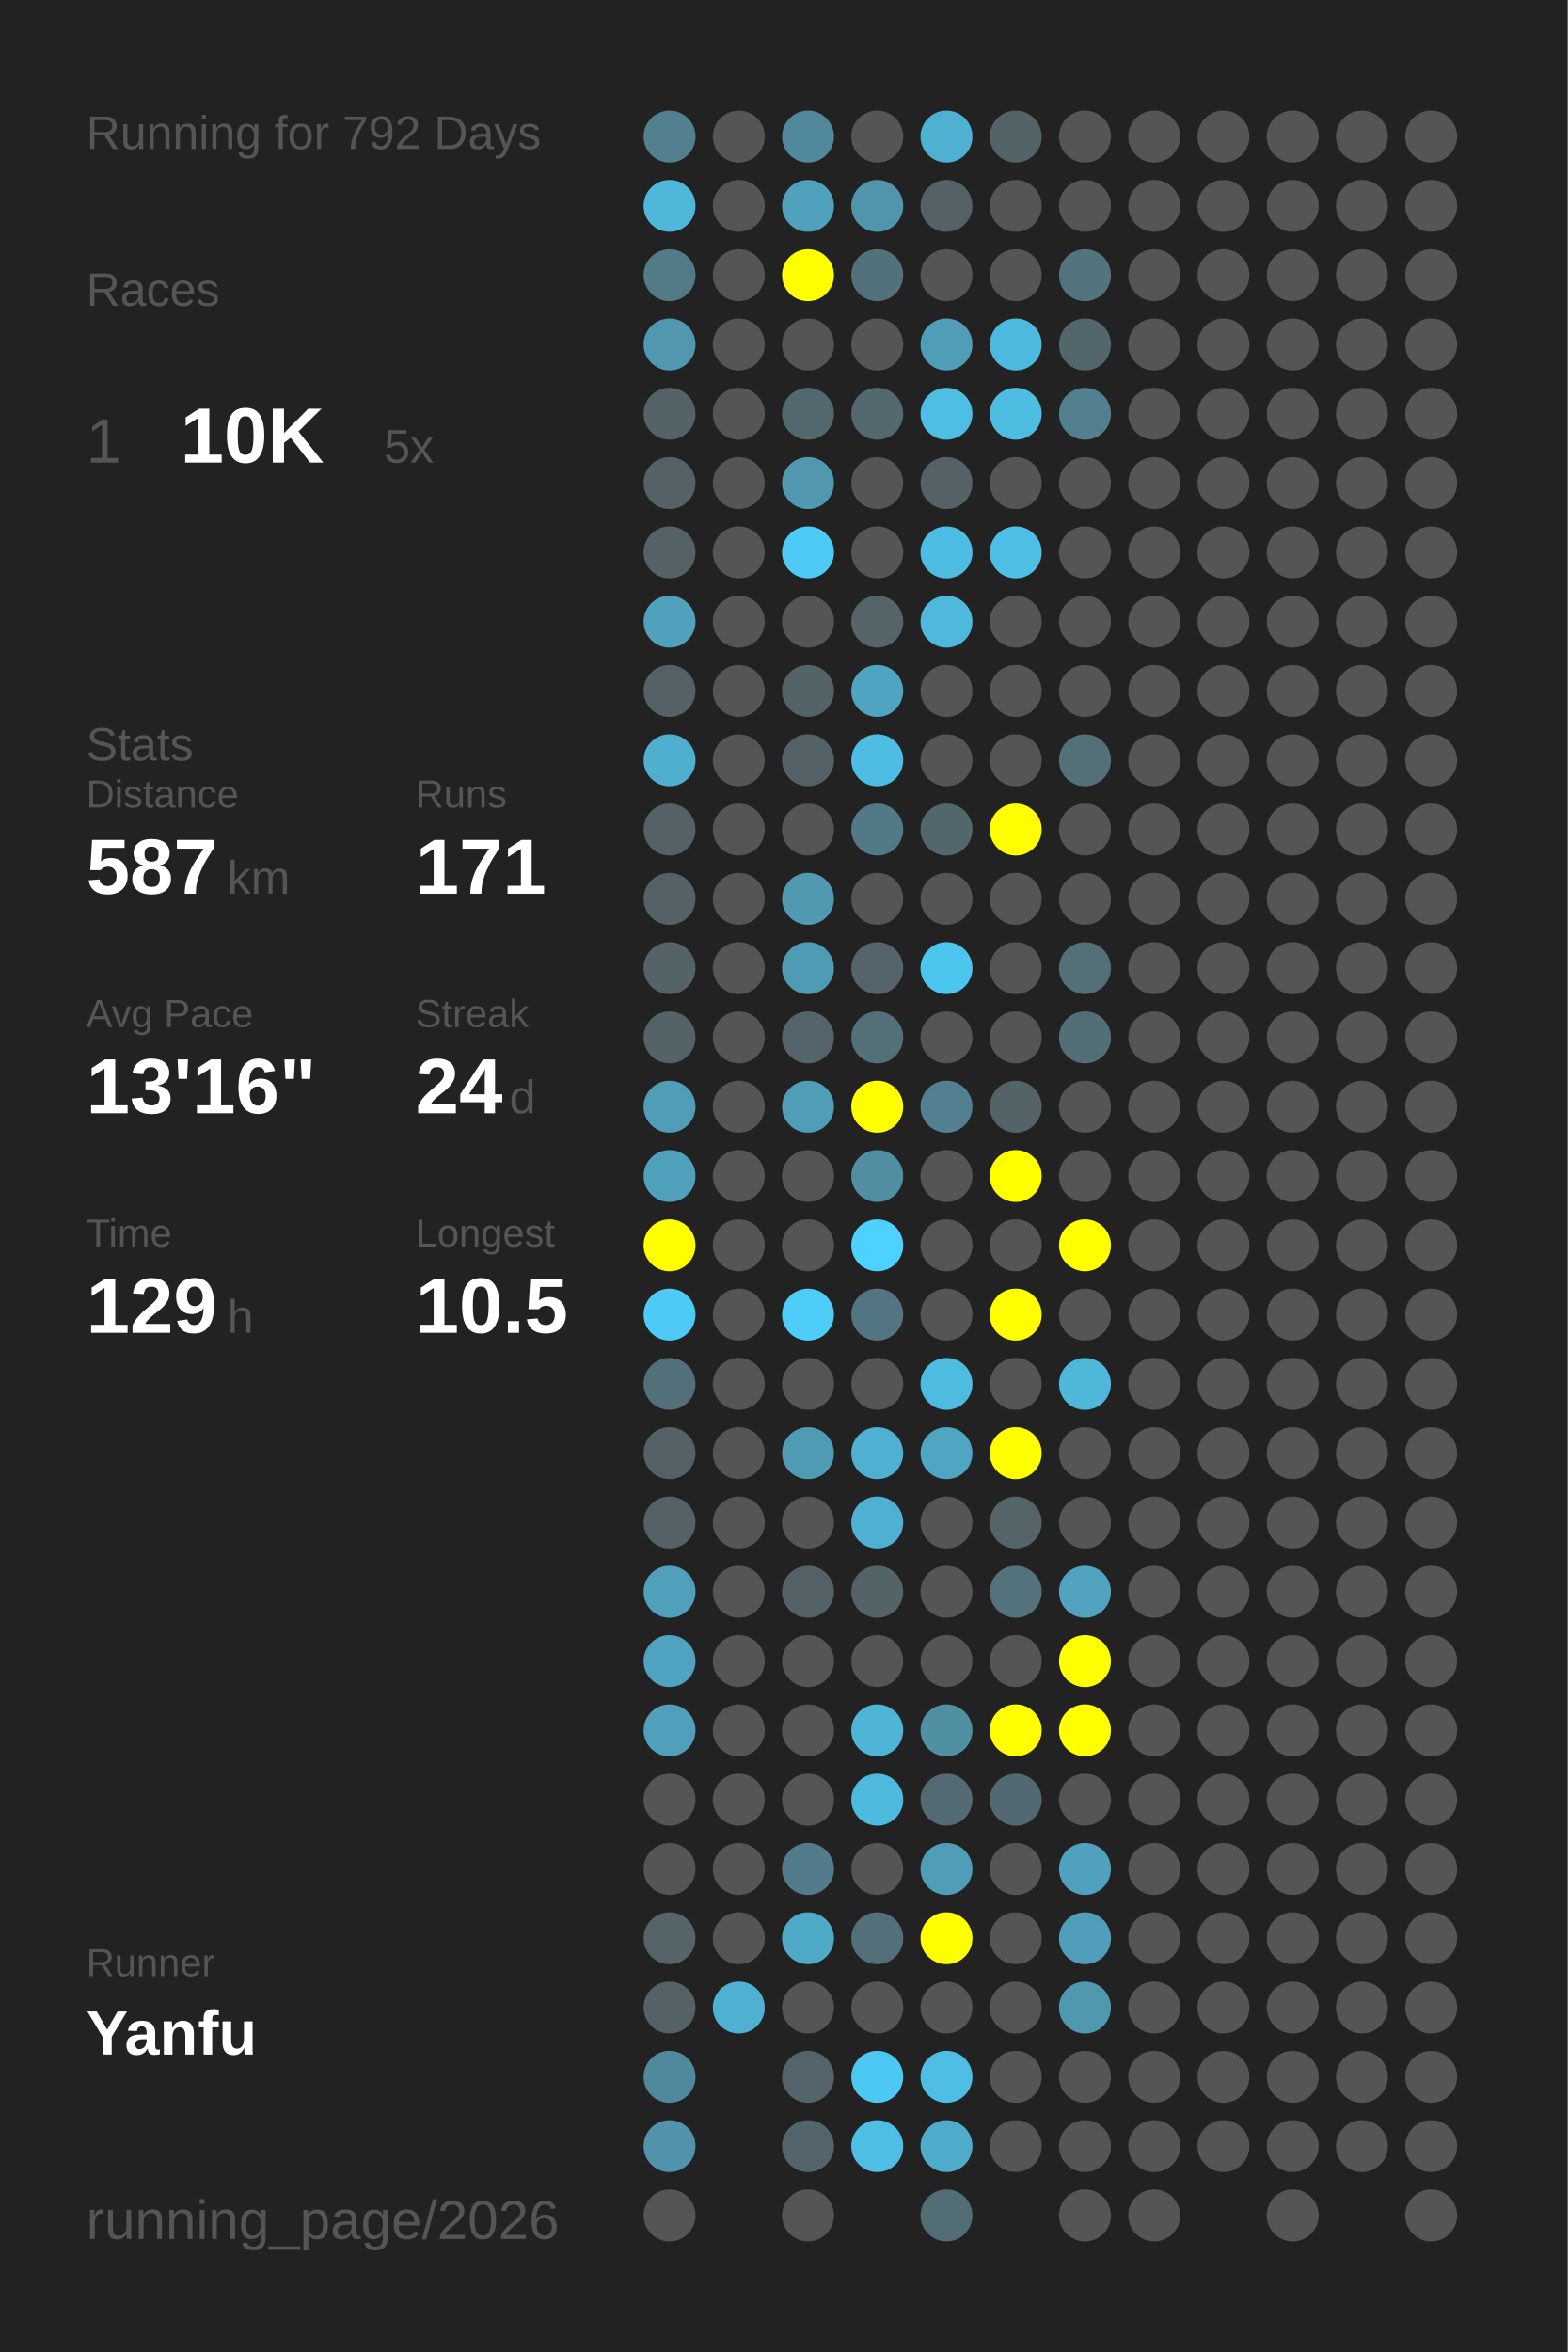
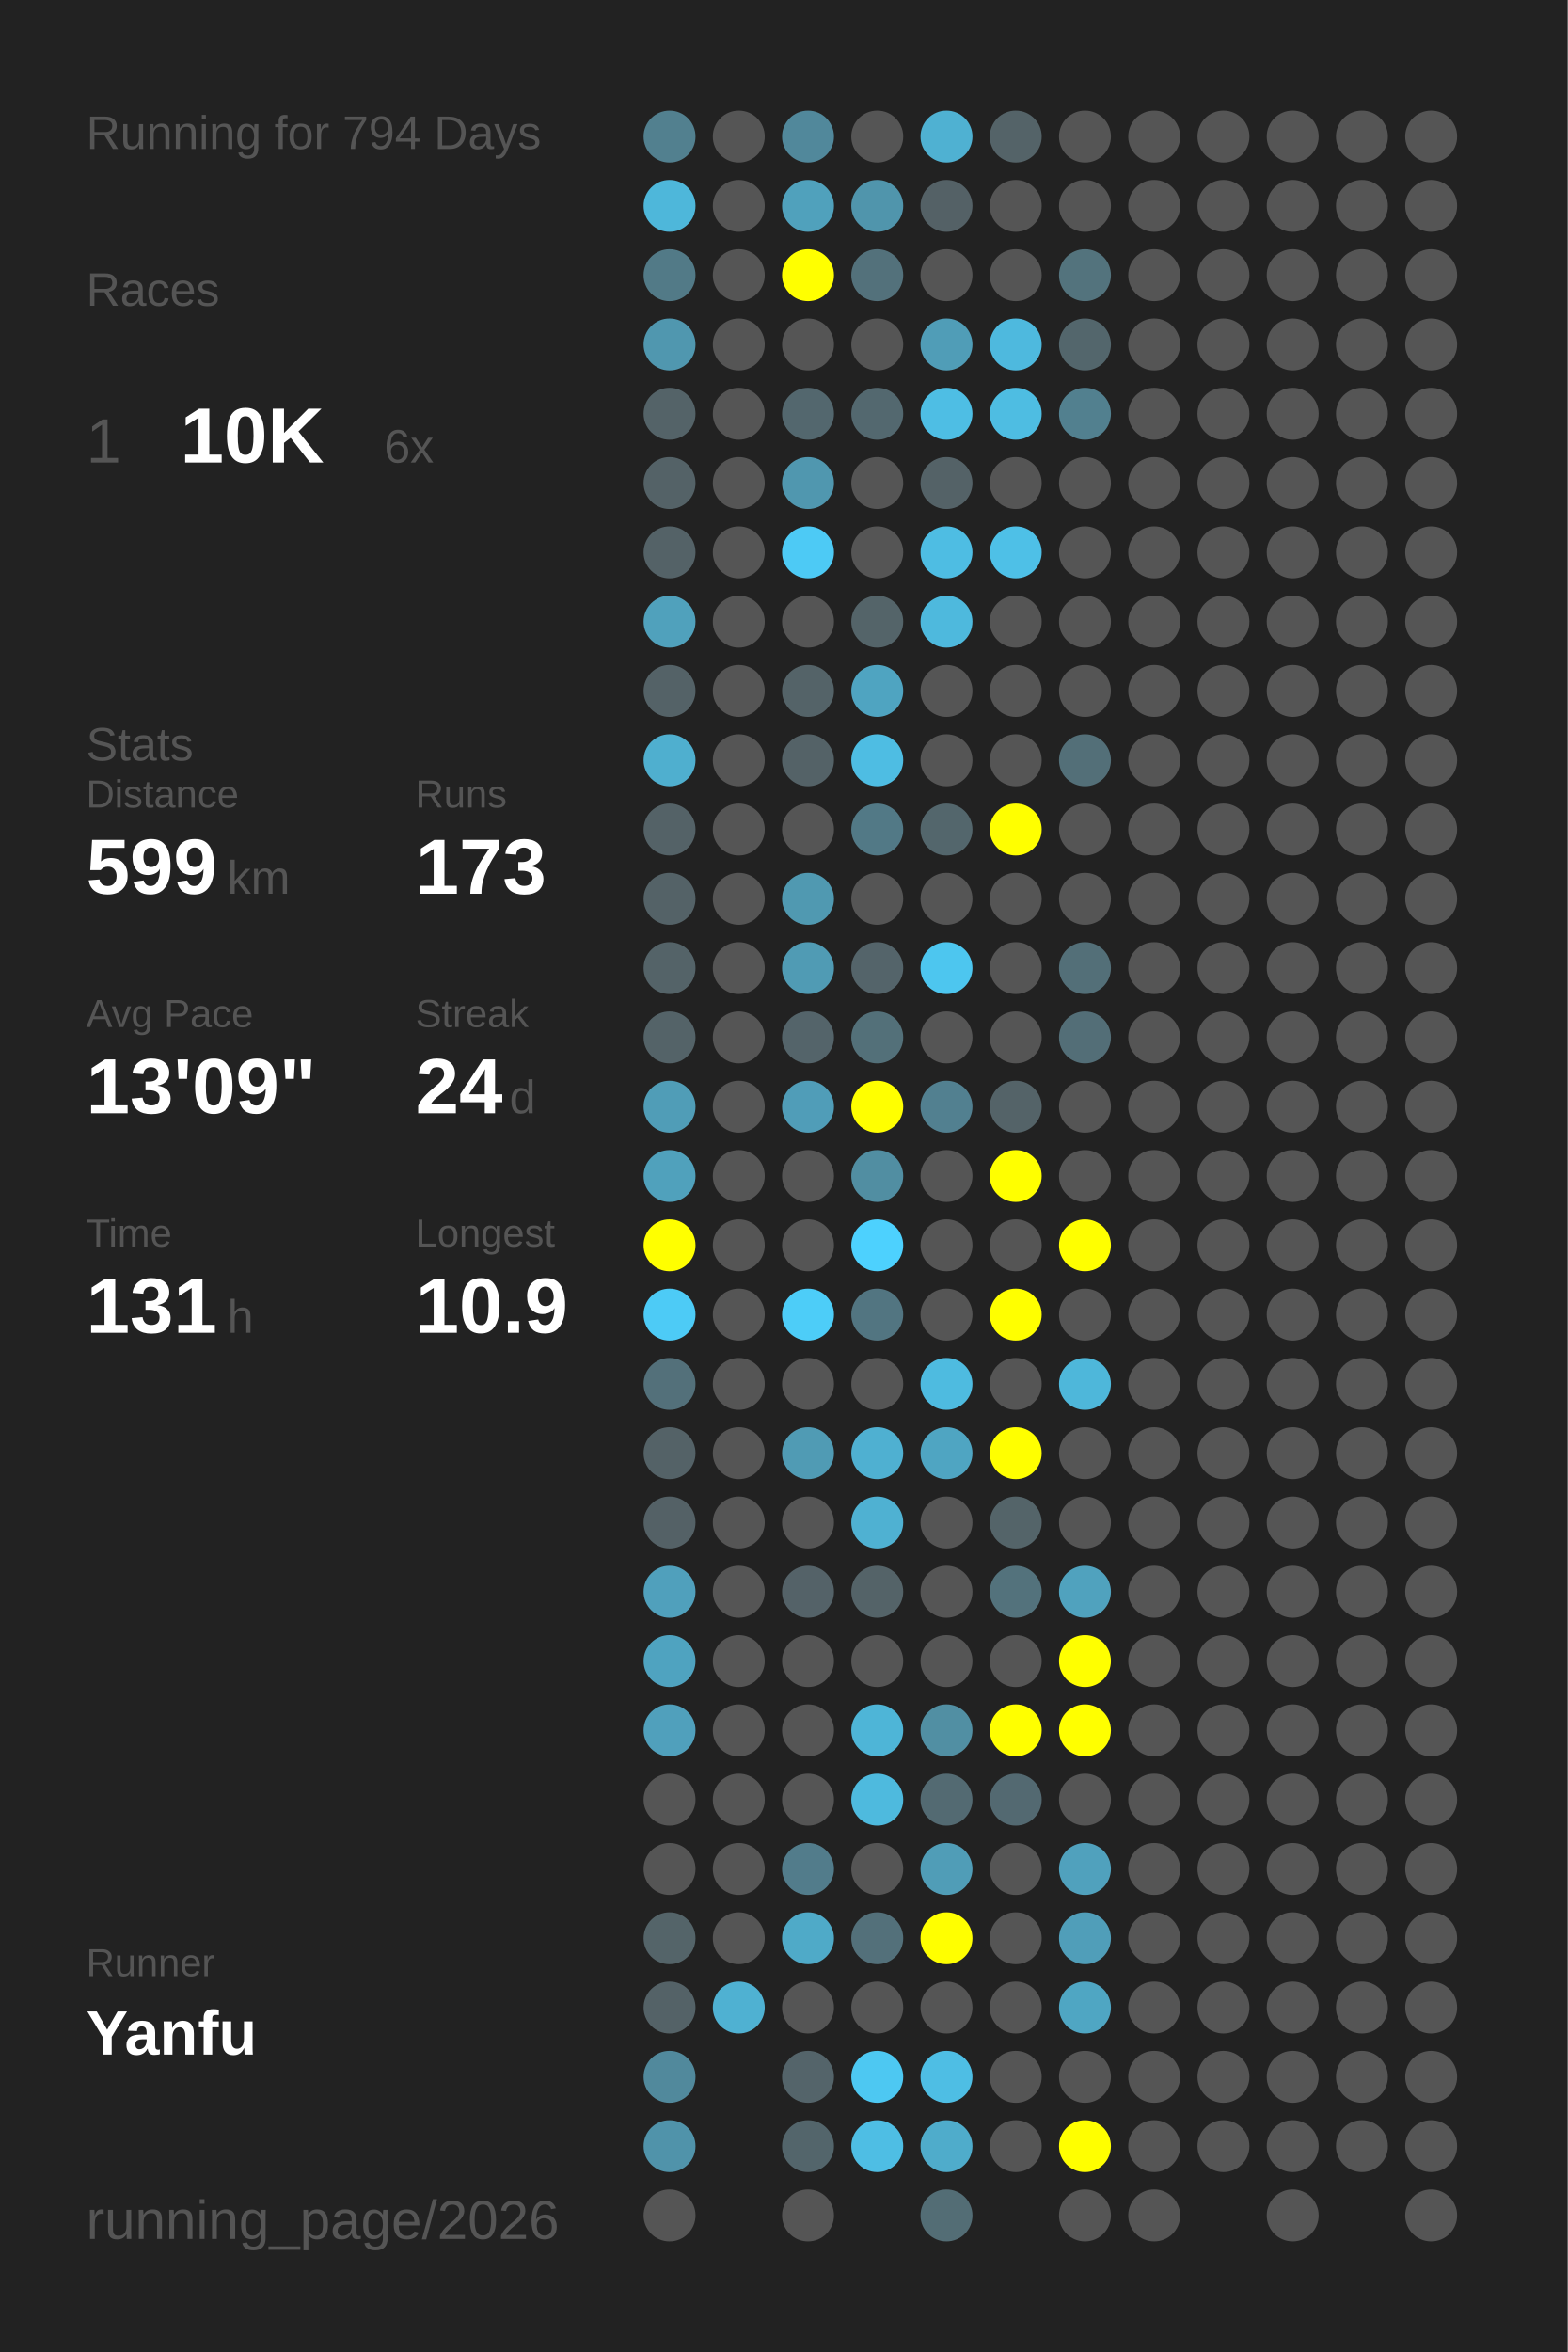
<svg xmlns="http://www.w3.org/2000/svg" baseProfile="full" height="300mm" version="1.1" viewBox="0,0,200,300" width="200mm">
  <defs />
  <rect fill="#222222" height="300" width="200" x="0" y="0" />
-   <text fill="#555555" style="font-size:6px; font-family:Arial;" x="11" y="19">Running for 792 Days</text>
+   <text fill="#555555" style="font-size:6px; font-family:Arial;" x="11" y="19">Running for 794 Days</text>
  <text fill="#555555" style="font-size:6px; font-family:Arial;" x="11" y="39">Races</text>
  <text fill="#555555" style="font-size:8px; font-family:Arial;" x="11" y="59">1</text>
  <text fill="#FFFFFF" style="font-size:10px; font-family:Arial; font-weight:bold;" x="23" y="59">10K</text>
-   <text fill="#555555" style="font-size:6px; font-family:Arial;" x="49" y="59">5x</text>
+   <text fill="#555555" style="font-size:6px; font-family:Arial;" x="49" y="59">6x</text>
  <text fill="#555555" style="font-size:6px; font-family:Arial;" x="11" y="97">Stats</text>
  <text fill="#555555" style="font-size:5px; font-family:Arial;" x="11" y="103">Distance</text>
-   <text fill="#FFFFFF" style="font-size:10px; font-family:Arial; font-weight:bold;" x="11" y="114">587</text>
+   <text fill="#FFFFFF" style="font-size:10px; font-family:Arial; font-weight:bold;" x="11" y="114">599</text>
  <text fill="#555555" style="font-size:6px; font-family:Arial;" x="29" y="114">km</text>
  <text fill="#555555" style="font-size:5px; font-family:Arial;" x="53" y="103">Runs</text>
-   <text fill="#FFFFFF" style="font-size:10px; font-family:Arial; font-weight:bold;" x="53" y="114">171</text>
+   <text fill="#FFFFFF" style="font-size:10px; font-family:Arial; font-weight:bold;" x="53" y="114">173</text>
  <text fill="#555555" style="font-size:5px; font-family:Arial;" x="11" y="131">Avg Pace</text>
-   <text fill="#FFFFFF" style="font-size:10px; font-family:Arial; font-weight:bold;" x="11" y="142">13'16"</text>
+   <text fill="#FFFFFF" style="font-size:10px; font-family:Arial; font-weight:bold;" x="11" y="142">13'09"</text>
  <text fill="#555555" style="font-size:5px; font-family:Arial;" x="53" y="131">Streak</text>
  <text fill="#FFFFFF" style="font-size:10px; font-family:Arial; font-weight:bold;" x="53" y="142">24</text>
  <text fill="#555555" style="font-size:6px; font-family:Arial;" x="65" y="142">d</text>
  <text fill="#555555" style="font-size:5px; font-family:Arial;" x="11" y="159">Time</text>
-   <text fill="#FFFFFF" style="font-size:10px; font-family:Arial; font-weight:bold;" x="11" y="170">129</text>
+   <text fill="#FFFFFF" style="font-size:10px; font-family:Arial; font-weight:bold;" x="11" y="170">131</text>
  <text fill="#555555" style="font-size:6px; font-family:Arial;" x="29" y="170">h</text>
  <text fill="#555555" style="font-size:5px; font-family:Arial;" x="53" y="159">Longest</text>
-   <text fill="#FFFFFF" style="font-size:10px; font-family:Arial; font-weight:bold;" x="53" y="170">10.5</text>
+   <text fill="#FFFFFF" style="font-size:10px; font-family:Arial; font-weight:bold;" x="53" y="170">10.9</text>
  <text fill="#555555" style="font-size:5px; font-family:Arial;" x="11" y="252.065">Runner</text>
  <text fill="#FFFFFF" style="font-size:8px; font-family:Arial; font-weight:bold;" x="11" y="262.065">Yanfu</text>
  <text fill="#555555" style="font-size:7px; font-family:Arial;" x="11" y="285.581">running_page/2026</text>
  <circle cx="85.417" cy="17.419" fill="#52808f" r="3.312" />
  <circle cx="85.417" cy="26.258" fill="#4eb7da" r="3.312" />
  <circle cx="85.417" cy="35.097" fill="#527a87" r="3.312" />
  <circle cx="85.417" cy="43.935" fill="#5097af" r="3.312" />
  <circle cx="85.417" cy="52.774" fill="#546368" r="3.312" />
  <circle cx="85.417" cy="61.613" fill="#546267" r="3.312" />
  <circle cx="85.417" cy="70.452" fill="#546267" r="3.312" />
  <circle cx="85.417" cy="79.29" fill="#50a1bc" r="3.312" />
  <circle cx="85.417" cy="88.129" fill="#546267" r="3.312" />
  <circle cx="85.417" cy="96.968" fill="#4fafcf" r="3.312" />
  <circle cx="85.417" cy="105.806" fill="#546267" r="3.312" />
  <circle cx="85.417" cy="114.645" fill="#546267" r="3.312" />
  <circle cx="85.417" cy="123.484" fill="#546368" r="3.312" />
  <circle cx="85.417" cy="132.323" fill="#546368" r="3.312" />
  <circle cx="85.417" cy="141.161" fill="#509db7" r="3.312" />
  <circle cx="85.417" cy="150" fill="#50a1bc" r="3.312" />
  <circle cx="85.417" cy="158.839" fill="#FFFF00" r="3.312" />
  <circle cx="85.417" cy="167.677" fill="#4dcbf6" r="3.312" />
  <circle cx="85.417" cy="176.516" fill="#53707a" r="3.312" />
  <circle cx="85.417" cy="185.355" fill="#546267" r="3.312" />
  <circle cx="85.417" cy="194.194" fill="#546166" r="3.312" />
  <circle cx="85.417" cy="203.032" fill="#50a0bc" r="3.312" />
  <circle cx="85.417" cy="211.871" fill="#4fa3c0" r="3.312" />
  <circle cx="85.417" cy="220.71" fill="#50a0bc" r="3.312" />
  <circle cx="85.417" cy="229.548" fill="#555555" r="3.312" />
  <circle cx="85.417" cy="238.387" fill="#555555" r="3.312" />
  <circle cx="85.417" cy="247.226" fill="#546469" r="3.312" />
  <circle cx="85.417" cy="256.065" fill="#546267" r="3.312" />
  <circle cx="85.417" cy="264.903" fill="#51899c" r="3.312" />
  <circle cx="85.417" cy="273.742" fill="#5093aa" r="3.312" />
  <circle cx="85.417" cy="282.581" fill="#555555" r="3.312" />
  <circle cx="94.25" cy="17.419" fill="#555555" r="3.312" />
  <circle cx="94.25" cy="26.258" fill="#555555" r="3.312" />
  <circle cx="94.25" cy="35.097" fill="#555555" r="3.312" />
  <circle cx="94.25" cy="43.935" fill="#555555" r="3.312" />
  <circle cx="94.25" cy="52.774" fill="#555555" r="3.312" />
  <circle cx="94.25" cy="61.613" fill="#555555" r="3.312" />
  <circle cx="94.25" cy="70.452" fill="#555555" r="3.312" />
  <circle cx="94.25" cy="79.29" fill="#555555" r="3.312" />
  <circle cx="94.25" cy="88.129" fill="#555555" r="3.312" />
  <circle cx="94.25" cy="96.968" fill="#555555" r="3.312" />
  <circle cx="94.25" cy="105.806" fill="#555555" r="3.312" />
  <circle cx="94.25" cy="114.645" fill="#555555" r="3.312" />
  <circle cx="94.25" cy="123.484" fill="#555555" r="3.312" />
  <circle cx="94.25" cy="132.323" fill="#555555" r="3.312" />
  <circle cx="94.25" cy="141.161" fill="#555555" r="3.312" />
  <circle cx="94.25" cy="150" fill="#555555" r="3.312" />
  <circle cx="94.25" cy="158.839" fill="#555555" r="3.312" />
  <circle cx="94.25" cy="167.677" fill="#555555" r="3.312" />
  <circle cx="94.25" cy="176.516" fill="#555555" r="3.312" />
  <circle cx="94.25" cy="185.355" fill="#555555" r="3.312" />
  <circle cx="94.25" cy="194.194" fill="#555555" r="3.312" />
  <circle cx="94.25" cy="203.032" fill="#555555" r="3.312" />
  <circle cx="94.25" cy="211.871" fill="#555555" r="3.312" />
  <circle cx="94.25" cy="220.71" fill="#555555" r="3.312" />
  <circle cx="94.25" cy="229.548" fill="#555555" r="3.312" />
  <circle cx="94.25" cy="238.387" fill="#555555" r="3.312" />
  <circle cx="94.25" cy="247.226" fill="#555555" r="3.312" />
  <circle cx="94.25" cy="256.065" fill="#4fb1d2" r="3.312" />
  <circle cx="103.083" cy="17.419" fill="#51889b" r="3.312" />
  <circle cx="103.083" cy="26.258" fill="#50a1bc" r="3.312" />
  <circle cx="103.083" cy="35.097" fill="#FFFF00" r="3.312" />
  <circle cx="103.083" cy="43.935" fill="#555555" r="3.312" />
  <circle cx="103.083" cy="52.774" fill="#53676e" r="3.312" />
  <circle cx="103.083" cy="61.613" fill="#5097af" r="3.312" />
  <circle cx="103.083" cy="70.452" fill="#4dcaf5" r="3.312" />
  <circle cx="103.083" cy="79.29" fill="#555555" r="3.312" />
  <circle cx="103.083" cy="88.129" fill="#546368" r="3.312" />
  <circle cx="103.083" cy="96.968" fill="#546267" r="3.312" />
  <circle cx="103.083" cy="105.806" fill="#555555" r="3.312" />
  <circle cx="103.083" cy="114.645" fill="#5099b1" r="3.312" />
  <circle cx="103.083" cy="123.484" fill="#509bb4" r="3.312" />
  <circle cx="103.083" cy="132.323" fill="#54646a" r="3.312" />
  <circle cx="103.083" cy="141.161" fill="#509db8" r="3.312" />
  <circle cx="103.083" cy="150" fill="#555555" r="3.312" />
  <circle cx="103.083" cy="158.839" fill="#555555" r="3.312" />
  <circle cx="103.083" cy="167.677" fill="#4dcdf8" r="3.312" />
  <circle cx="103.083" cy="176.516" fill="#555555" r="3.312" />
  <circle cx="103.083" cy="185.355" fill="#509bb4" r="3.312" />
  <circle cx="103.083" cy="194.194" fill="#555555" r="3.312" />
  <circle cx="103.083" cy="203.032" fill="#546268" r="3.312" />
  <circle cx="103.083" cy="211.871" fill="#555555" r="3.312" />
  <circle cx="103.083" cy="220.71" fill="#555555" r="3.312" />
  <circle cx="103.083" cy="229.548" fill="#555555" r="3.312" />
  <circle cx="103.083" cy="238.387" fill="#527c8b" r="3.312" />
  <circle cx="103.083" cy="247.226" fill="#4faac8" r="3.312" />
  <circle cx="103.083" cy="256.065" fill="#555555" r="3.312" />
  <circle cx="103.083" cy="264.903" fill="#54646a" r="3.312" />
  <circle cx="103.083" cy="273.742" fill="#53656b" r="3.312" />
  <circle cx="103.083" cy="282.581" fill="#555555" r="3.312" />
  <circle cx="111.917" cy="17.419" fill="#555555" r="3.312" />
  <circle cx="111.917" cy="26.258" fill="#5095ac" r="3.312" />
  <circle cx="111.917" cy="35.097" fill="#53717b" r="3.312" />
  <circle cx="111.917" cy="43.935" fill="#555555" r="3.312" />
  <circle cx="111.917" cy="52.774" fill="#53686f" r="3.312" />
  <circle cx="111.917" cy="61.613" fill="#555555" r="3.312" />
  <circle cx="111.917" cy="70.452" fill="#555555" r="3.312" />
  <circle cx="111.917" cy="79.29" fill="#546469" r="3.312" />
  <circle cx="111.917" cy="88.129" fill="#4fa4c1" r="3.312" />
  <circle cx="111.917" cy="96.968" fill="#4ebde3" r="3.312" />
  <circle cx="111.917" cy="105.806" fill="#527986" r="3.312" />
  <circle cx="111.917" cy="114.645" fill="#555555" r="3.312" />
  <circle cx="111.917" cy="123.484" fill="#54646a" r="3.312" />
  <circle cx="111.917" cy="132.323" fill="#537079" r="3.312" />
  <circle cx="111.917" cy="141.161" fill="#FFFF00" r="3.312" />
  <circle cx="111.917" cy="150" fill="#518ea2" r="3.312" />
  <circle cx="111.917" cy="158.839" fill="#4dd1fe" r="3.312" />
  <circle cx="111.917" cy="167.677" fill="#527581" r="3.312" />
  <circle cx="111.917" cy="176.516" fill="#555555" r="3.312" />
  <circle cx="111.917" cy="185.355" fill="#4fb0d1" r="3.312" />
  <circle cx="111.917" cy="194.194" fill="#4fb1d2" r="3.312" />
  <circle cx="111.917" cy="203.032" fill="#546368" r="3.312" />
  <circle cx="111.917" cy="211.871" fill="#555555" r="3.312" />
  <circle cx="111.917" cy="220.71" fill="#4eb5d7" r="3.312" />
  <circle cx="111.917" cy="229.548" fill="#4ebade" r="3.312" />
  <circle cx="111.917" cy="238.387" fill="#555555" r="3.312" />
  <circle cx="111.917" cy="247.226" fill="#53707a" r="3.312" />
  <circle cx="111.917" cy="256.065" fill="#555555" r="3.312" />
  <circle cx="111.917" cy="264.903" fill="#4dc8f2" r="3.312" />
  <circle cx="111.917" cy="273.742" fill="#4ebee4" r="3.312" />
  <circle cx="120.75" cy="17.419" fill="#4fb1d2" r="3.312" />
  <circle cx="120.75" cy="26.258" fill="#546166" r="3.312" />
  <circle cx="120.75" cy="35.097" fill="#555555" r="3.312" />
  <circle cx="120.75" cy="43.935" fill="#509db7" r="3.312" />
  <circle cx="120.75" cy="52.774" fill="#4ebee4" r="3.312" />
  <circle cx="120.75" cy="61.613" fill="#546267" r="3.312" />
  <circle cx="120.75" cy="70.452" fill="#4ebde3" r="3.312" />
  <circle cx="120.75" cy="79.29" fill="#4eb9dd" r="3.312" />
  <circle cx="120.75" cy="88.129" fill="#555555" r="3.312" />
  <circle cx="120.75" cy="96.968" fill="#555555" r="3.312" />
  <circle cx="120.75" cy="105.806" fill="#53666c" r="3.312" />
  <circle cx="120.75" cy="114.645" fill="#555555" r="3.312" />
  <circle cx="120.75" cy="123.484" fill="#4dc6ef" r="3.312" />
  <circle cx="120.75" cy="132.323" fill="#555555" r="3.312" />
  <circle cx="120.75" cy="141.161" fill="#528090" r="3.312" />
  <circle cx="120.75" cy="150" fill="#555555" r="3.312" />
  <circle cx="120.75" cy="158.839" fill="#555555" r="3.312" />
  <circle cx="120.75" cy="167.677" fill="#555555" r="3.312" />
  <circle cx="120.75" cy="176.516" fill="#4ebbe0" r="3.312" />
  <circle cx="120.75" cy="185.355" fill="#4fa5c2" r="3.312" />
  <circle cx="120.75" cy="194.194" fill="#555555" r="3.312" />
  <circle cx="120.75" cy="203.032" fill="#555555" r="3.312" />
  <circle cx="120.75" cy="211.871" fill="#555555" r="3.312" />
  <circle cx="120.75" cy="220.71" fill="#518fa3" r="3.312" />
  <circle cx="120.75" cy="229.548" fill="#536a72" r="3.312" />
  <circle cx="120.75" cy="238.387" fill="#509db7" r="3.312" />
  <circle cx="120.75" cy="247.226" fill="#FFFF00" r="3.312" />
  <circle cx="120.75" cy="256.065" fill="#555555" r="3.312" />
  <circle cx="120.75" cy="264.903" fill="#4ebee4" r="3.312" />
  <circle cx="120.75" cy="273.742" fill="#4faccb" r="3.312" />
  <circle cx="120.75" cy="282.581" fill="#536d75" r="3.312" />
  <circle cx="129.583" cy="17.419" fill="#546368" r="3.312" />
  <circle cx="129.583" cy="26.258" fill="#555555" r="3.312" />
  <circle cx="129.583" cy="35.097" fill="#555555" r="3.312" />
  <circle cx="129.583" cy="43.935" fill="#4eb9de" r="3.312" />
  <circle cx="129.583" cy="52.774" fill="#4ebde2" r="3.312" />
  <circle cx="129.583" cy="61.613" fill="#555555" r="3.312" />
  <circle cx="129.583" cy="70.452" fill="#4ec0e7" r="3.312" />
  <circle cx="129.583" cy="79.29" fill="#555555" r="3.312" />
  <circle cx="129.583" cy="88.129" fill="#555555" r="3.312" />
  <circle cx="129.583" cy="96.968" fill="#555555" r="3.312" />
  <circle cx="129.583" cy="105.806" fill="#FFFF00" r="3.312" />
  <circle cx="129.583" cy="114.645" fill="#555555" r="3.312" />
  <circle cx="129.583" cy="123.484" fill="#555555" r="3.312" />
  <circle cx="129.583" cy="132.323" fill="#555555" r="3.312" />
  <circle cx="129.583" cy="141.161" fill="#546368" r="3.312" />
  <circle cx="129.583" cy="150" fill="#FFFF00" r="3.312" />
  <circle cx="129.583" cy="158.839" fill="#555555" r="3.312" />
  <circle cx="129.583" cy="167.677" fill="#FFFF00" r="3.312" />
  <circle cx="129.583" cy="176.516" fill="#555555" r="3.312" />
  <circle cx="129.583" cy="185.355" fill="#FFFF00" r="3.312" />
  <circle cx="129.583" cy="194.194" fill="#546469" r="3.312" />
  <circle cx="129.583" cy="203.032" fill="#53727c" r="3.312" />
  <circle cx="129.583" cy="211.871" fill="#555555" r="3.312" />
  <circle cx="129.583" cy="220.71" fill="#FFFF00" r="3.312" />
  <circle cx="129.583" cy="229.548" fill="#536971" r="3.312" />
  <circle cx="129.583" cy="238.387" fill="#555555" r="3.312" />
  <circle cx="129.583" cy="247.226" fill="#555555" r="3.312" />
  <circle cx="129.583" cy="256.065" fill="#555555" r="3.312" />
  <circle cx="129.583" cy="264.903" fill="#555555" r="3.312" />
  <circle cx="129.583" cy="273.742" fill="#555555" r="3.312" />
  <circle cx="138.417" cy="17.419" fill="#555555" r="3.312" />
  <circle cx="138.417" cy="26.258" fill="#555555" r="3.312" />
  <circle cx="138.417" cy="35.097" fill="#53737d" r="3.312" />
  <circle cx="138.417" cy="43.935" fill="#53666c" r="3.312" />
  <circle cx="138.417" cy="52.774" fill="#52808f" r="3.312" />
  <circle cx="138.417" cy="61.613" fill="#555555" r="3.312" />
  <circle cx="138.417" cy="70.452" fill="#555555" r="3.312" />
  <circle cx="138.417" cy="79.29" fill="#555555" r="3.312" />
  <circle cx="138.417" cy="88.129" fill="#555555" r="3.312" />
  <circle cx="138.417" cy="96.968" fill="#536f78" r="3.312" />
  <circle cx="138.417" cy="105.806" fill="#555555" r="3.312" />
  <circle cx="138.417" cy="114.645" fill="#555555" r="3.312" />
  <circle cx="138.417" cy="123.484" fill="#536f78" r="3.312" />
  <circle cx="138.417" cy="132.323" fill="#536e77" r="3.312" />
  <circle cx="138.417" cy="141.161" fill="#555555" r="3.312" />
  <circle cx="138.417" cy="150" fill="#555555" r="3.312" />
  <circle cx="138.417" cy="158.839" fill="#FFFF00" r="3.312" />
  <circle cx="138.417" cy="167.677" fill="#555555" r="3.312" />
  <circle cx="138.417" cy="176.516" fill="#4eb7da" r="3.312" />
  <circle cx="138.417" cy="185.355" fill="#555555" r="3.312" />
  <circle cx="138.417" cy="194.194" fill="#555555" r="3.312" />
  <circle cx="138.417" cy="203.032" fill="#50a2be" r="3.312" />
  <circle cx="138.417" cy="211.871" fill="#FFFF00" r="3.312" />
  <circle cx="138.417" cy="220.71" fill="#FFFF00" r="3.312" />
  <circle cx="138.417" cy="229.548" fill="#555555" r="3.312" />
  <circle cx="138.417" cy="238.387" fill="#50a1bd" r="3.312" />
  <circle cx="138.417" cy="247.226" fill="#509eb9" r="3.312" />
-   <circle cx="138.417" cy="256.065" fill="#5098b0" r="3.312" />
+   <circle cx="138.417" cy="256.065" fill="#4fa6c3" r="3.312" />
  <circle cx="138.417" cy="264.903" fill="#555555" r="3.312" />
-   <circle cx="138.417" cy="273.742" fill="#555555" r="3.312" />
+   <circle cx="138.417" cy="273.742" fill="#FFFF00" r="3.312" />
  <circle cx="138.417" cy="282.581" fill="#555555" r="3.312" />
  <circle cx="147.25" cy="17.419" fill="#555555" r="3.312" />
  <circle cx="147.25" cy="26.258" fill="#555555" r="3.312" />
  <circle cx="147.25" cy="35.097" fill="#555555" r="3.312" />
  <circle cx="147.25" cy="43.935" fill="#555555" r="3.312" />
  <circle cx="147.25" cy="52.774" fill="#555555" r="3.312" />
  <circle cx="147.25" cy="61.613" fill="#555555" r="3.312" />
  <circle cx="147.25" cy="70.452" fill="#555555" r="3.312" />
  <circle cx="147.25" cy="79.29" fill="#555555" r="3.312" />
  <circle cx="147.25" cy="88.129" fill="#555555" r="3.312" />
  <circle cx="147.25" cy="96.968" fill="#555555" r="3.312" />
  <circle cx="147.25" cy="105.806" fill="#555555" r="3.312" />
  <circle cx="147.25" cy="114.645" fill="#555555" r="3.312" />
  <circle cx="147.25" cy="123.484" fill="#555555" r="3.312" />
  <circle cx="147.25" cy="132.323" fill="#555555" r="3.312" />
  <circle cx="147.25" cy="141.161" fill="#555555" r="3.312" />
  <circle cx="147.25" cy="150" fill="#555555" r="3.312" />
  <circle cx="147.25" cy="158.839" fill="#555555" r="3.312" />
  <circle cx="147.25" cy="167.677" fill="#555555" r="3.312" />
  <circle cx="147.25" cy="176.516" fill="#555555" r="3.312" />
  <circle cx="147.25" cy="185.355" fill="#555555" r="3.312" />
  <circle cx="147.25" cy="194.194" fill="#555555" r="3.312" />
  <circle cx="147.25" cy="203.032" fill="#555555" r="3.312" />
  <circle cx="147.25" cy="211.871" fill="#555555" r="3.312" />
  <circle cx="147.25" cy="220.71" fill="#555555" r="3.312" />
  <circle cx="147.25" cy="229.548" fill="#555555" r="3.312" />
  <circle cx="147.25" cy="238.387" fill="#555555" r="3.312" />
  <circle cx="147.25" cy="247.226" fill="#555555" r="3.312" />
  <circle cx="147.25" cy="256.065" fill="#555555" r="3.312" />
  <circle cx="147.25" cy="264.903" fill="#555555" r="3.312" />
  <circle cx="147.25" cy="273.742" fill="#555555" r="3.312" />
  <circle cx="147.25" cy="282.581" fill="#555555" r="3.312" />
  <circle cx="156.083" cy="17.419" fill="#555555" r="3.312" />
  <circle cx="156.083" cy="26.258" fill="#555555" r="3.312" />
  <circle cx="156.083" cy="35.097" fill="#555555" r="3.312" />
  <circle cx="156.083" cy="43.935" fill="#555555" r="3.312" />
  <circle cx="156.083" cy="52.774" fill="#555555" r="3.312" />
  <circle cx="156.083" cy="61.613" fill="#555555" r="3.312" />
  <circle cx="156.083" cy="70.452" fill="#555555" r="3.312" />
  <circle cx="156.083" cy="79.29" fill="#555555" r="3.312" />
  <circle cx="156.083" cy="88.129" fill="#555555" r="3.312" />
  <circle cx="156.083" cy="96.968" fill="#555555" r="3.312" />
  <circle cx="156.083" cy="105.806" fill="#555555" r="3.312" />
  <circle cx="156.083" cy="114.645" fill="#555555" r="3.312" />
  <circle cx="156.083" cy="123.484" fill="#555555" r="3.312" />
  <circle cx="156.083" cy="132.323" fill="#555555" r="3.312" />
  <circle cx="156.083" cy="141.161" fill="#555555" r="3.312" />
  <circle cx="156.083" cy="150" fill="#555555" r="3.312" />
  <circle cx="156.083" cy="158.839" fill="#555555" r="3.312" />
  <circle cx="156.083" cy="167.677" fill="#555555" r="3.312" />
  <circle cx="156.083" cy="176.516" fill="#555555" r="3.312" />
  <circle cx="156.083" cy="185.355" fill="#555555" r="3.312" />
  <circle cx="156.083" cy="194.194" fill="#555555" r="3.312" />
  <circle cx="156.083" cy="203.032" fill="#555555" r="3.312" />
  <circle cx="156.083" cy="211.871" fill="#555555" r="3.312" />
  <circle cx="156.083" cy="220.71" fill="#555555" r="3.312" />
  <circle cx="156.083" cy="229.548" fill="#555555" r="3.312" />
  <circle cx="156.083" cy="238.387" fill="#555555" r="3.312" />
  <circle cx="156.083" cy="247.226" fill="#555555" r="3.312" />
  <circle cx="156.083" cy="256.065" fill="#555555" r="3.312" />
  <circle cx="156.083" cy="264.903" fill="#555555" r="3.312" />
  <circle cx="156.083" cy="273.742" fill="#555555" r="3.312" />
  <circle cx="164.917" cy="17.419" fill="#555555" r="3.312" />
  <circle cx="164.917" cy="26.258" fill="#555555" r="3.312" />
  <circle cx="164.917" cy="35.097" fill="#555555" r="3.312" />
  <circle cx="164.917" cy="43.935" fill="#555555" r="3.312" />
  <circle cx="164.917" cy="52.774" fill="#555555" r="3.312" />
  <circle cx="164.917" cy="61.613" fill="#555555" r="3.312" />
  <circle cx="164.917" cy="70.452" fill="#555555" r="3.312" />
  <circle cx="164.917" cy="79.29" fill="#555555" r="3.312" />
  <circle cx="164.917" cy="88.129" fill="#555555" r="3.312" />
  <circle cx="164.917" cy="96.968" fill="#555555" r="3.312" />
  <circle cx="164.917" cy="105.806" fill="#555555" r="3.312" />
  <circle cx="164.917" cy="114.645" fill="#555555" r="3.312" />
  <circle cx="164.917" cy="123.484" fill="#555555" r="3.312" />
  <circle cx="164.917" cy="132.323" fill="#555555" r="3.312" />
  <circle cx="164.917" cy="141.161" fill="#555555" r="3.312" />
  <circle cx="164.917" cy="150" fill="#555555" r="3.312" />
  <circle cx="164.917" cy="158.839" fill="#555555" r="3.312" />
  <circle cx="164.917" cy="167.677" fill="#555555" r="3.312" />
  <circle cx="164.917" cy="176.516" fill="#555555" r="3.312" />
  <circle cx="164.917" cy="185.355" fill="#555555" r="3.312" />
  <circle cx="164.917" cy="194.194" fill="#555555" r="3.312" />
  <circle cx="164.917" cy="203.032" fill="#555555" r="3.312" />
  <circle cx="164.917" cy="211.871" fill="#555555" r="3.312" />
  <circle cx="164.917" cy="220.71" fill="#555555" r="3.312" />
  <circle cx="164.917" cy="229.548" fill="#555555" r="3.312" />
  <circle cx="164.917" cy="238.387" fill="#555555" r="3.312" />
  <circle cx="164.917" cy="247.226" fill="#555555" r="3.312" />
  <circle cx="164.917" cy="256.065" fill="#555555" r="3.312" />
  <circle cx="164.917" cy="264.903" fill="#555555" r="3.312" />
  <circle cx="164.917" cy="273.742" fill="#555555" r="3.312" />
  <circle cx="164.917" cy="282.581" fill="#555555" r="3.312" />
  <circle cx="173.75" cy="17.419" fill="#555555" r="3.312" />
  <circle cx="173.75" cy="26.258" fill="#555555" r="3.312" />
  <circle cx="173.75" cy="35.097" fill="#555555" r="3.312" />
  <circle cx="173.75" cy="43.935" fill="#555555" r="3.312" />
  <circle cx="173.75" cy="52.774" fill="#555555" r="3.312" />
  <circle cx="173.75" cy="61.613" fill="#555555" r="3.312" />
  <circle cx="173.75" cy="70.452" fill="#555555" r="3.312" />
  <circle cx="173.75" cy="79.29" fill="#555555" r="3.312" />
  <circle cx="173.75" cy="88.129" fill="#555555" r="3.312" />
  <circle cx="173.75" cy="96.968" fill="#555555" r="3.312" />
  <circle cx="173.75" cy="105.806" fill="#555555" r="3.312" />
  <circle cx="173.75" cy="114.645" fill="#555555" r="3.312" />
  <circle cx="173.75" cy="123.484" fill="#555555" r="3.312" />
  <circle cx="173.75" cy="132.323" fill="#555555" r="3.312" />
  <circle cx="173.75" cy="141.161" fill="#555555" r="3.312" />
  <circle cx="173.75" cy="150" fill="#555555" r="3.312" />
  <circle cx="173.75" cy="158.839" fill="#555555" r="3.312" />
  <circle cx="173.75" cy="167.677" fill="#555555" r="3.312" />
  <circle cx="173.75" cy="176.516" fill="#555555" r="3.312" />
  <circle cx="173.75" cy="185.355" fill="#555555" r="3.312" />
  <circle cx="173.75" cy="194.194" fill="#555555" r="3.312" />
  <circle cx="173.75" cy="203.032" fill="#555555" r="3.312" />
  <circle cx="173.75" cy="211.871" fill="#555555" r="3.312" />
  <circle cx="173.75" cy="220.71" fill="#555555" r="3.312" />
  <circle cx="173.75" cy="229.548" fill="#555555" r="3.312" />
  <circle cx="173.75" cy="238.387" fill="#555555" r="3.312" />
  <circle cx="173.75" cy="247.226" fill="#555555" r="3.312" />
  <circle cx="173.75" cy="256.065" fill="#555555" r="3.312" />
  <circle cx="173.75" cy="264.903" fill="#555555" r="3.312" />
  <circle cx="173.75" cy="273.742" fill="#555555" r="3.312" />
  <circle cx="182.583" cy="17.419" fill="#555555" r="3.312" />
  <circle cx="182.583" cy="26.258" fill="#555555" r="3.312" />
  <circle cx="182.583" cy="35.097" fill="#555555" r="3.312" />
  <circle cx="182.583" cy="43.935" fill="#555555" r="3.312" />
  <circle cx="182.583" cy="52.774" fill="#555555" r="3.312" />
  <circle cx="182.583" cy="61.613" fill="#555555" r="3.312" />
  <circle cx="182.583" cy="70.452" fill="#555555" r="3.312" />
  <circle cx="182.583" cy="79.29" fill="#555555" r="3.312" />
  <circle cx="182.583" cy="88.129" fill="#555555" r="3.312" />
  <circle cx="182.583" cy="96.968" fill="#555555" r="3.312" />
  <circle cx="182.583" cy="105.806" fill="#555555" r="3.312" />
  <circle cx="182.583" cy="114.645" fill="#555555" r="3.312" />
  <circle cx="182.583" cy="123.484" fill="#555555" r="3.312" />
  <circle cx="182.583" cy="132.323" fill="#555555" r="3.312" />
  <circle cx="182.583" cy="141.161" fill="#555555" r="3.312" />
  <circle cx="182.583" cy="150" fill="#555555" r="3.312" />
  <circle cx="182.583" cy="158.839" fill="#555555" r="3.312" />
  <circle cx="182.583" cy="167.677" fill="#555555" r="3.312" />
  <circle cx="182.583" cy="176.516" fill="#555555" r="3.312" />
  <circle cx="182.583" cy="185.355" fill="#555555" r="3.312" />
  <circle cx="182.583" cy="194.194" fill="#555555" r="3.312" />
  <circle cx="182.583" cy="203.032" fill="#555555" r="3.312" />
  <circle cx="182.583" cy="211.871" fill="#555555" r="3.312" />
  <circle cx="182.583" cy="220.71" fill="#555555" r="3.312" />
  <circle cx="182.583" cy="229.548" fill="#555555" r="3.312" />
  <circle cx="182.583" cy="238.387" fill="#555555" r="3.312" />
  <circle cx="182.583" cy="247.226" fill="#555555" r="3.312" />
  <circle cx="182.583" cy="256.065" fill="#555555" r="3.312" />
  <circle cx="182.583" cy="264.903" fill="#555555" r="3.312" />
  <circle cx="182.583" cy="273.742" fill="#555555" r="3.312" />
  <circle cx="182.583" cy="282.581" fill="#555555" r="3.312" />
</svg>
